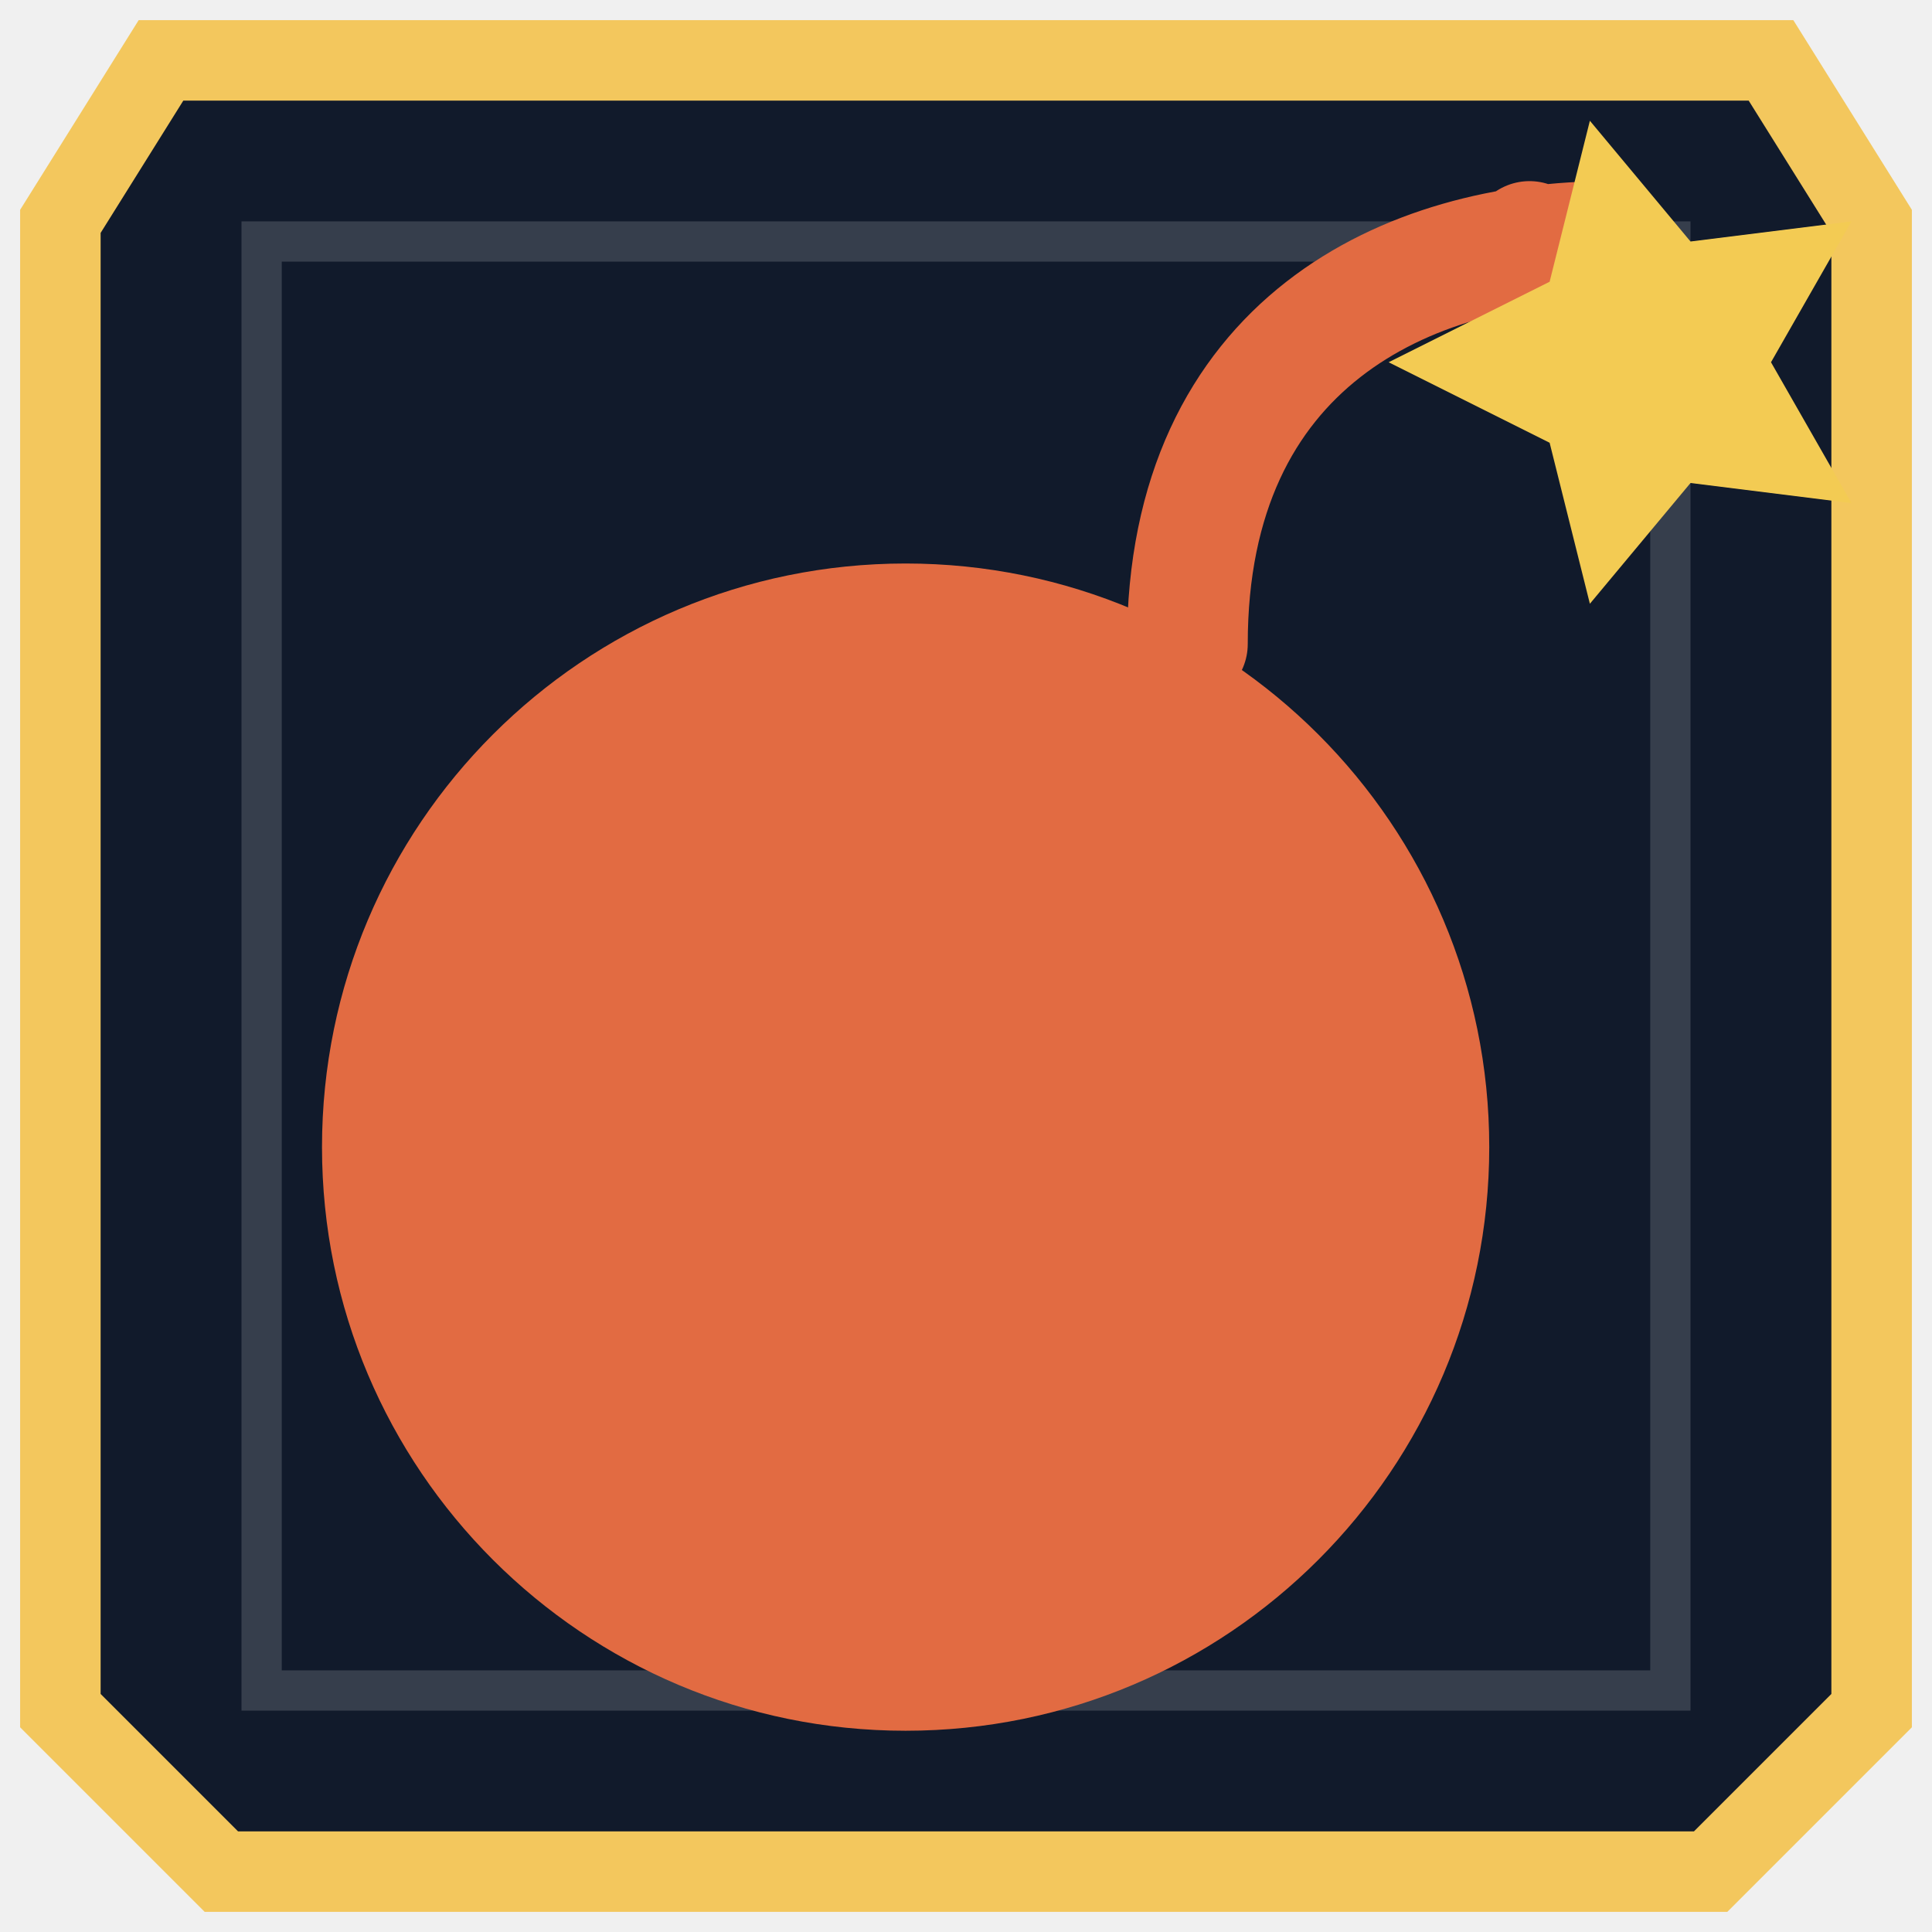
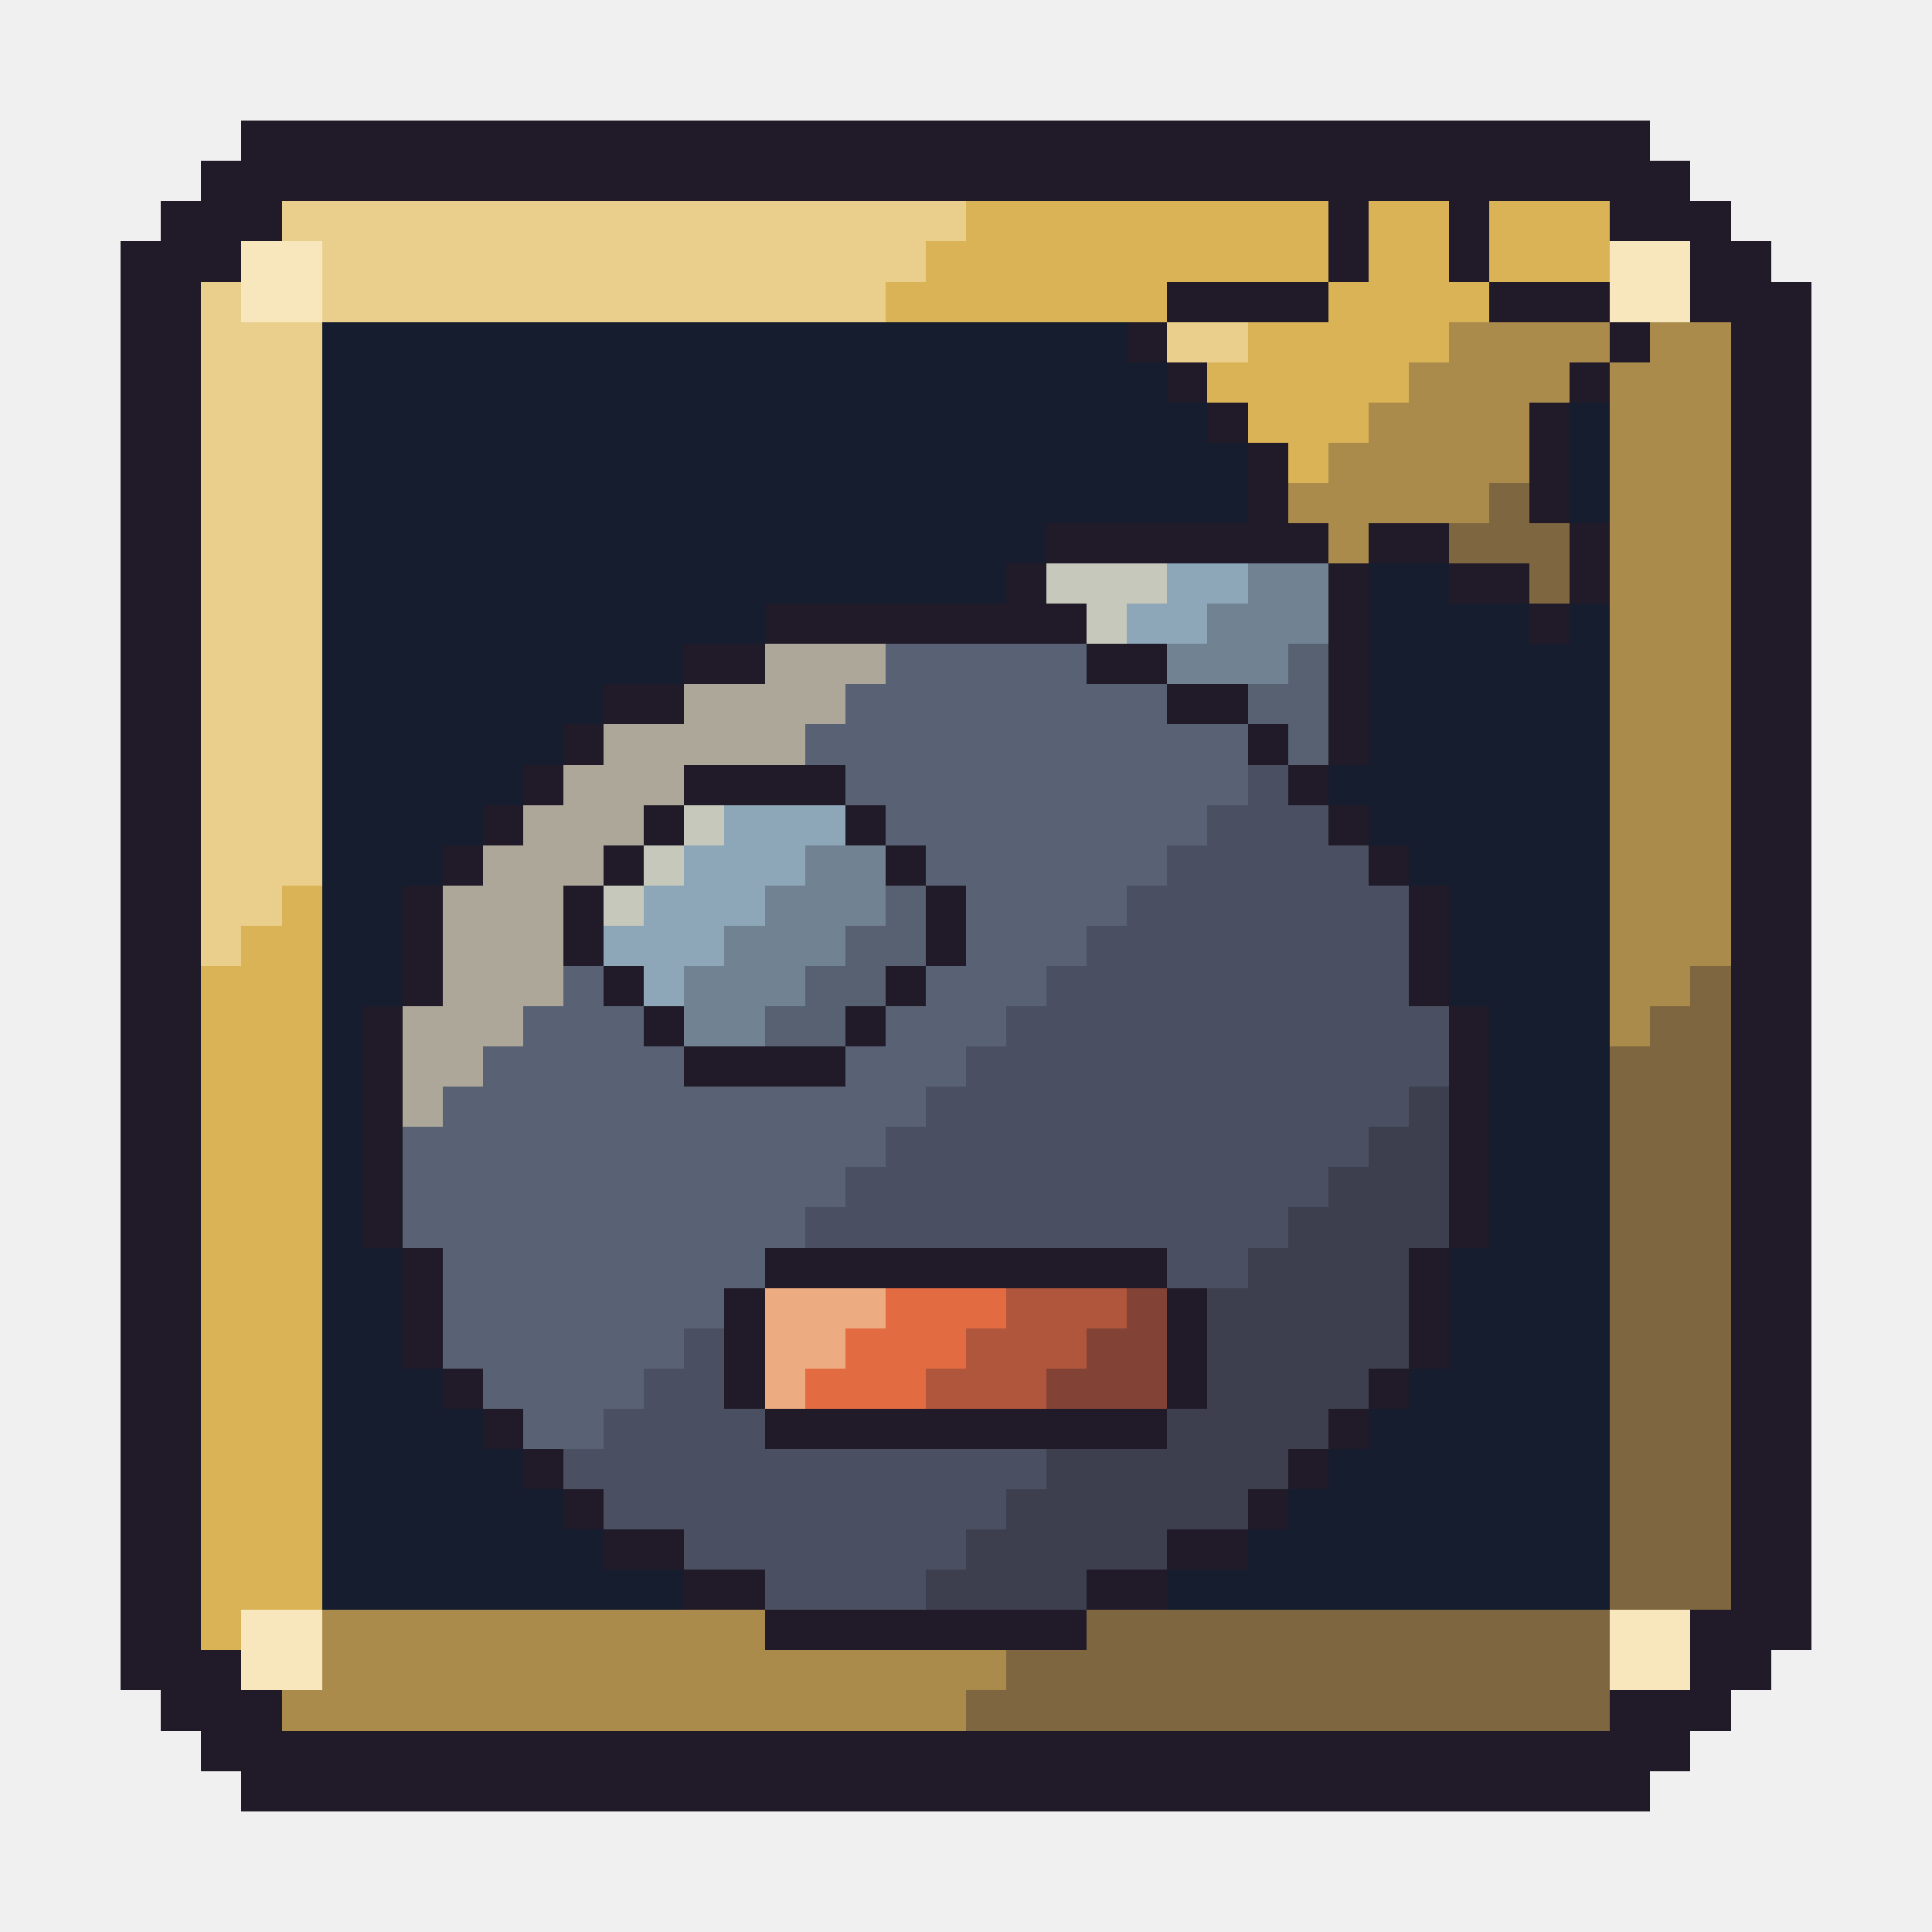
- <svg xmlns="http://www.w3.org/2000/svg" viewBox="0 0 96 96" role="img">
-   <path d="M8 3h80l5 8v74l-8 8H11l-8-8V11z" fill="#111a2b" stroke="#f3c75d" stroke-width="4" />
-   <path d="M13 12h70v72H13z" fill="none" stroke="#ffffff" stroke-opacity=".16" stroke-width="2" />
-   <circle cx="45" cy="57" r="29" fill="#e26b42" />
-   <path stroke="#e26b42" stroke-width="6" stroke-linecap="round" stroke-linejoin="round" fill="none" d="M59 32c0-15 11-20 21-20M76 12l7 8" />
-   <path fill="#f3cb53" d="m79 6 5 6 8-1-4 7 4 7-8-1-5 6-2-8-8-4 8-4z" />
+ <svg xmlns="http://www.w3.org/2000/svg" width="96" height="96" viewBox="0 0 96 96" shape-rendering="crispEdges">
+   <path fill="#211b29" d="M12 6h70v2H12zM10 8h74v2H10zM8 10h6v2H8zM66 10h2v4H66zM72 10h2v4H72zM80 10h6v2H80zM6 12h6v2H6zM84 12h4v2H84zM6 14h4v68H6zM58 14h8v2H58zM74 14h6v2H74zM84 14h6v2H84zM56 16h2v2H56zM80 16h2v2H80zM86 16h4v64H86zM58 18h2v2H58zM78 18h2v2H78zM60 20h2v2H60zM76 20h2v6H76zM62 22h2v4H62zM52 26h14v2H52zM68 26h4v2H68zM78 26h2v4H78zM50 28h2v2H50zM66 28h2v10H66zM72 28h4v2H72zM38 30h16v2H38zM76 30h2v2H76zM34 32h4v2H34zM54 32h4v2H54zM30 34h4v2H30zM58 34h4v2H58zM28 36h2v2H28zM62 36h2v2H62zM26 38h2v2H26zM34 38h8v2H34zM64 38h2v2H64zM24 40h2v2H24zM32 40h2v2H32zM42 40h2v2H42zM66 40h2v2H66zM22 42h2v2H22zM30 42h2v2H30zM44 42h2v2H44zM68 42h2v2H68zM20 44h2v6H20zM28 44h2v4H28zM46 44h2v4H46zM70 44h2v6H70zM30 48h2v2H30zM44 48h2v2H44zM18 50h2v12H18zM32 50h2v2H32zM42 50h2v2H42zM72 50h2v12H72zM34 52h8v2H34zM20 62h2v6H20zM38 62h20v2H38zM70 62h2v6H70zM36 64h2v6H36zM58 64h2v6H58zM22 68h2v2H22zM68 68h2v2H68zM24 70h2v2H24zM38 70h20v2H38zM66 70h2v2H66zM26 72h2v2H26zM64 72h2v2H64zM28 74h2v2H28zM62 74h2v2H62zM30 76h4v2H30zM58 76h4v2H58zM34 78h4v2H34zM54 78h4v2H54zM38 80h16v2H38zM84 80h6v2H84zM6 82h6v2H6zM84 82h4v2H84zM8 84h6v2H8zM80 84h6v2H80zM10 86h74v2H10zM12 88h70v2H12z" />
+   <path fill="#eace8c" d="M14 10h34v2H14zM16 12h30v2H16zM10 14h2v2H10zM16 14h28v2H16zM10 16h6v28H10zM58 16h4v2H58zM10 44h4v2H10zM10 46h2v2H10z" />
+   <path fill="#dab357" d="M48 10h18v2H48zM68 10h4v4H68zM74 10h6v4H74zM46 12h20v2H46zM44 14h14v2H44zM66 14h8v2H66zM62 16h10v2H62zM60 18h10v2H60zM62 20h6v2H62zM64 22h2v2H64zM14 44h2v2H14zM12 46h4v2H12zM10 48h6v32H10zM10 80h2v2H10z" />
+   <path fill="#f8e7bc" d="M12 12h4v4H12zM80 12h4v4H80zM12 80h4v4H12zM80 80h4v4H80z" />
+   <path fill="#151d2e" d="M16 16h40v2H16zM16 18h42v2H16zM16 20h44v2H16zM78 20h2v6H78zM16 22h46v4H16zM16 26h36v2H16zM16 28h34v2H16zM68 28h4v2H68zM16 30h22v2H16zM68 30h8v2H68zM78 30h2v2H78zM16 32h18v2H16zM68 32h12v6H68zM16 34h14v2H16zM16 36h12v2H16zM16 38h10v2H16zM66 38h14v2H66zM16 40h8v2H16zM68 40h12v2H68zM16 42h6v2H16zM70 42h10v2H70zM16 44h4v6H16zM72 44h8v6H72zM16 50h2v12H16zM74 50h6v12H74zM16 62h4v6H16zM72 62h8v6H72zM16 68h6v2H16zM70 68h10v2H70zM16 70h8v2H16zM68 70h12v2H68zM16 72h10v2H16zM66 72h14v2H66zM16 74h12v2H16zM64 74h16v2H64zM16 76h14v2H16zM62 76h18v2H62zM16 78h18v2H16zM58 78h22v2H58z" />
+   <path fill="#aa8b4b" d="M72 16h8v2H72zM82 16h4v2H82zM70 18h8v2H70zM80 18h6v30H80zM68 20h8v2H68zM66 22h10v2H66zM64 24h10v2H64zM66 26h2v2H66zM80 48h4v2H80zM80 50h2v2H80zM16 80h22v2H16zM16 82h34v2H16zM14 84h34v2H14z" />
+   <path fill="#7e6740" d="M74 24h2v2H74zM72 26h6v2H72zM76 28h2v2H76zM84 48h2v2H84zM82 50h4v2H82zM80 52h6v28H80zM54 80h26v2H54zM50 82h30v2H50zM48 84h32v2H48z" />
+   <path fill="#c5c8ba" d="M52 28h6v2H52zM54 30h2v2H54zM34 40h2v2H34zM32 42h2v2H32zM30 44h2v2H30z" />
+   <path fill="#8da6b8" d="M58 28h4v2H58zM56 30h4v2H56zM36 40h6v2H36zM34 42h6v2H34zM32 44h6v2H32zM30 46h6v2H30zM32 48h2v2H32z" />
+   <path fill="#718293" d="M62 28h4v2H62zM60 30h6v2H60zM58 32h6v2H58zM40 42h4v2H40zM38 44h6v2H38zM36 46h6v2H36zM34 48h6v2H34zM34 50h4v2H34z" />
+   <path fill="#aca799" d="M38 32h6v2H38zM34 34h8v2H34zM30 36h10v2H30zM28 38h6v2H28zM26 40h6v2H26zM24 42h6v2H24zM22 44h6v6H22zM20 50h6v2H20zM20 52h4v2H20zM20 54h2v2H20z" />
+   <path fill="#596274" d="M44 32h10v2H44zM42 34h16v2H42zM40 36h22v2H40zM42 38h20v2H42zM44 40h16v2H44zM46 42h12v2H46zM48 44h8v2H48zM48 46h6v2H48zM28 48h2v2H28zM46 48h6v2H46zM26 50h6v2H26zM44 50h6v2H44zM24 52h10v2H24zM42 52h6v2H42zM22 54h24v2H22zM20 56h24v2H20zM20 58h22v2H20zM20 60h20v2H20zM22 62h16v2H22zM22 64h14v2H22zM22 66h12v2H22zM24 68h8v2H24zM26 70h4v2H26z" />
+   <path fill="#576171" d="M64 32h2v2H64zM62 34h4v2H62zM64 36h2v2H64zM44 44h2v2H44zM42 46h4v2H42zM40 48h4v2H40zM38 50h4v2H38z" />
+   <path fill="#4a5061" d="M62 38h2v2H62zM60 40h6v2H60zM58 42h10v2H58zM56 44h14v2H56zM54 46h16v2H54zM52 48h18v2H52zM50 50h22v2H50zM48 52h24v2H48zM46 54h24v2H46zM44 56h24v2H44zM42 58h24v2H42zM40 60h24v2H40zM58 62h4v2H58zM34 66h2v2H34zM32 68h4v2H32zM30 70h8v2H30zM28 72h24v2H28zM30 74h20v2H30zM34 76h14v2H34zM38 78h8v2H38z" />
+   <path fill="#3d3f4f" d="M70 54h2v2H70zM68 56h4v2H68zM66 58h6v2H66zM64 60h8v2H64zM62 62h8v2H62zM60 64h10v4H60zM60 68h8v2H60zM58 70h8v2H58zM52 72h12v2H52zM50 74h12v2H50zM48 76h10v2H48zM46 78h8v2H46z" />
+   <path fill="#edab81" d="M38 64h6v2H38zM38 66h4v2H38zM38 68h2v2H38z" />
+   <path fill="#e26b42" d="M44 64h6v2H44zM42 66h6v2H42zM40 68h6v2H40z" />
+   <path fill="#b0563c" d="M50 64h6v2H50zM48 66h6v2H48zM46 68h6v2H46z" />
+   <path fill="#824336" d="M56 64h2v2H56zM54 66h4v2H54zM52 68h6v2H52z" />
</svg>
